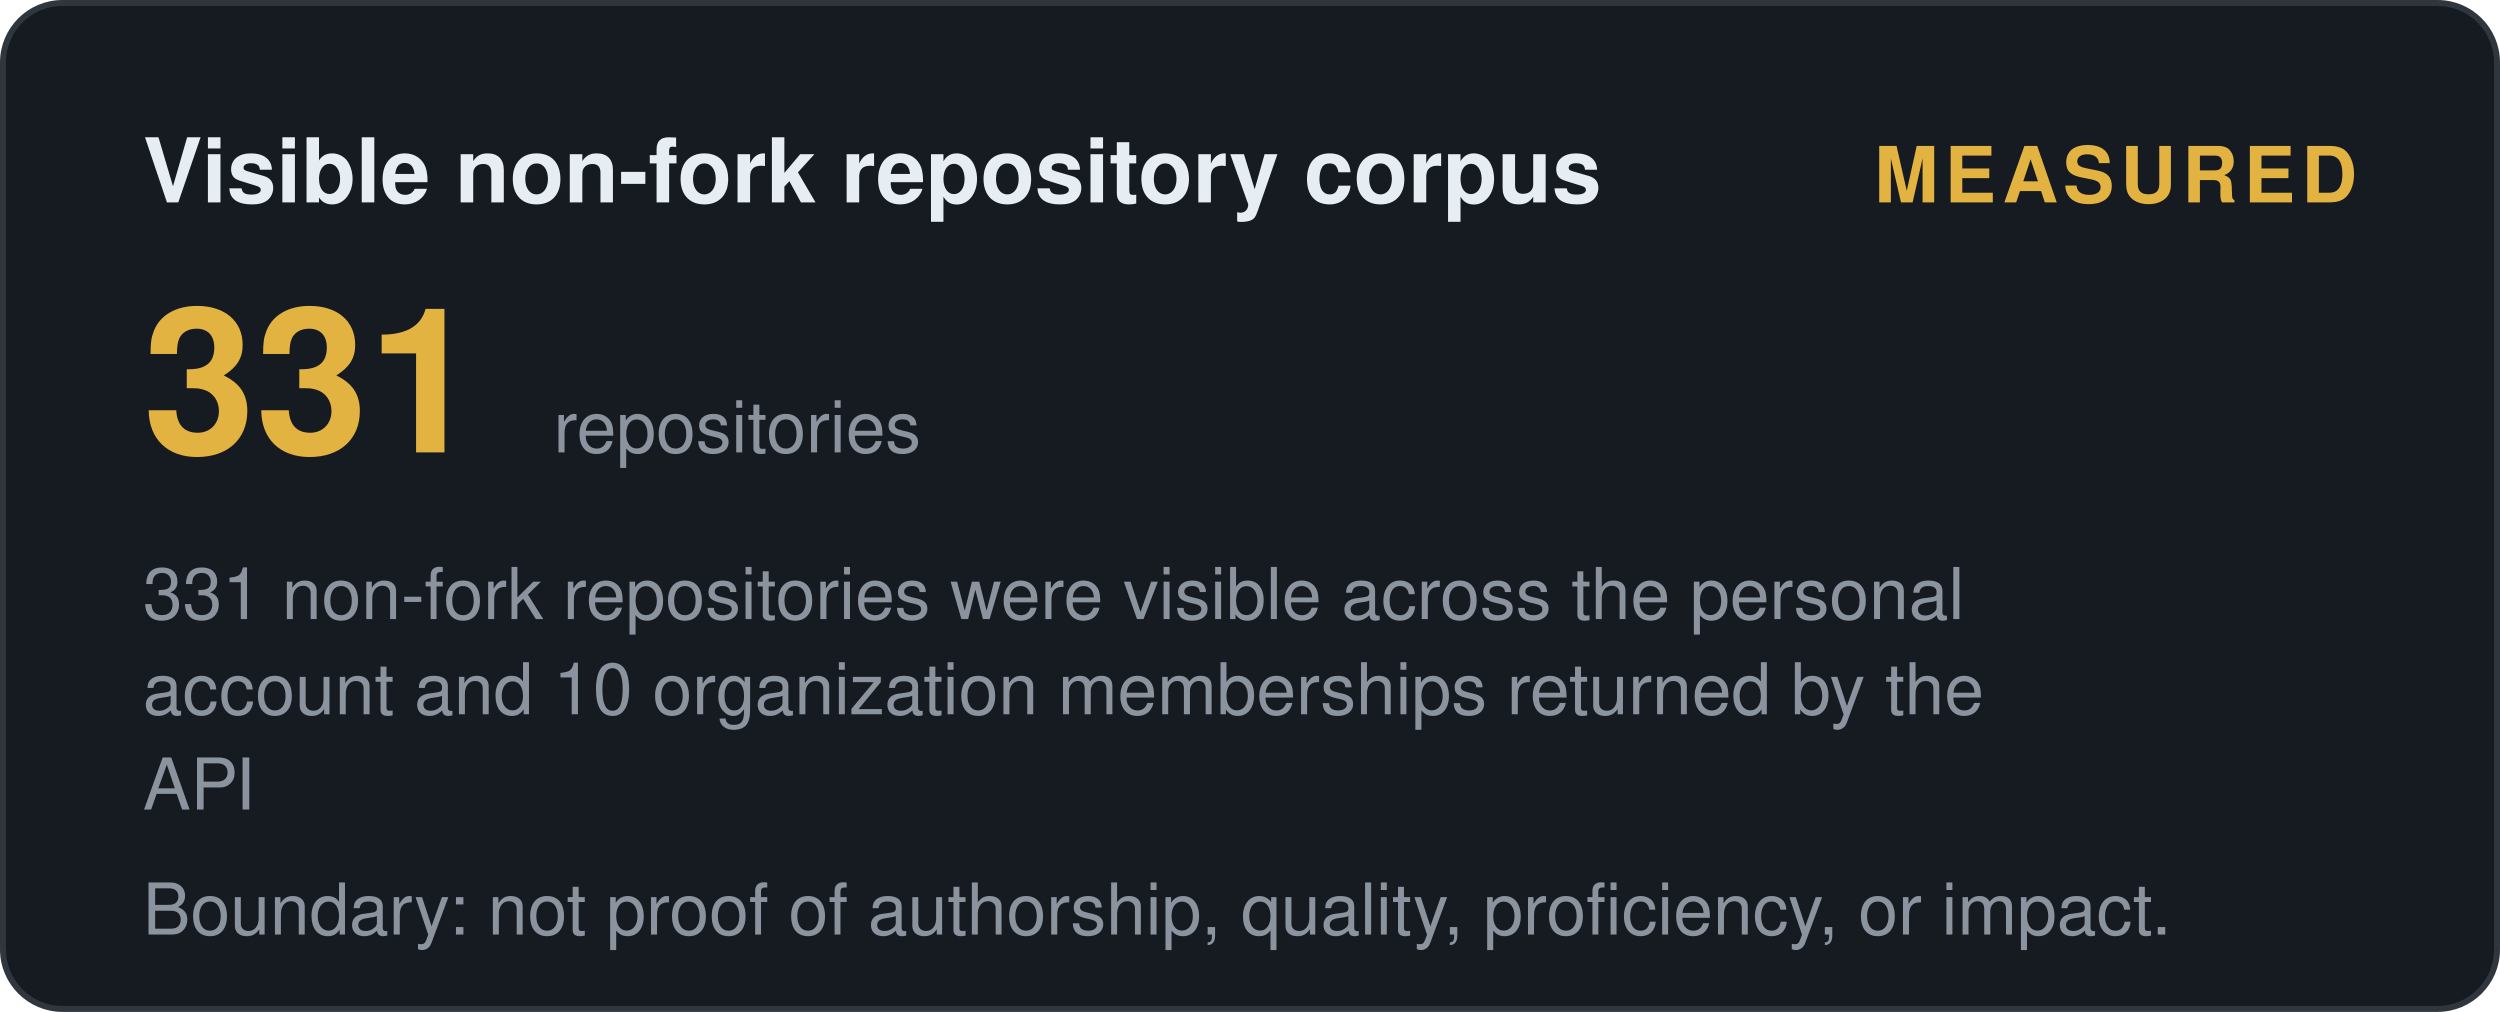
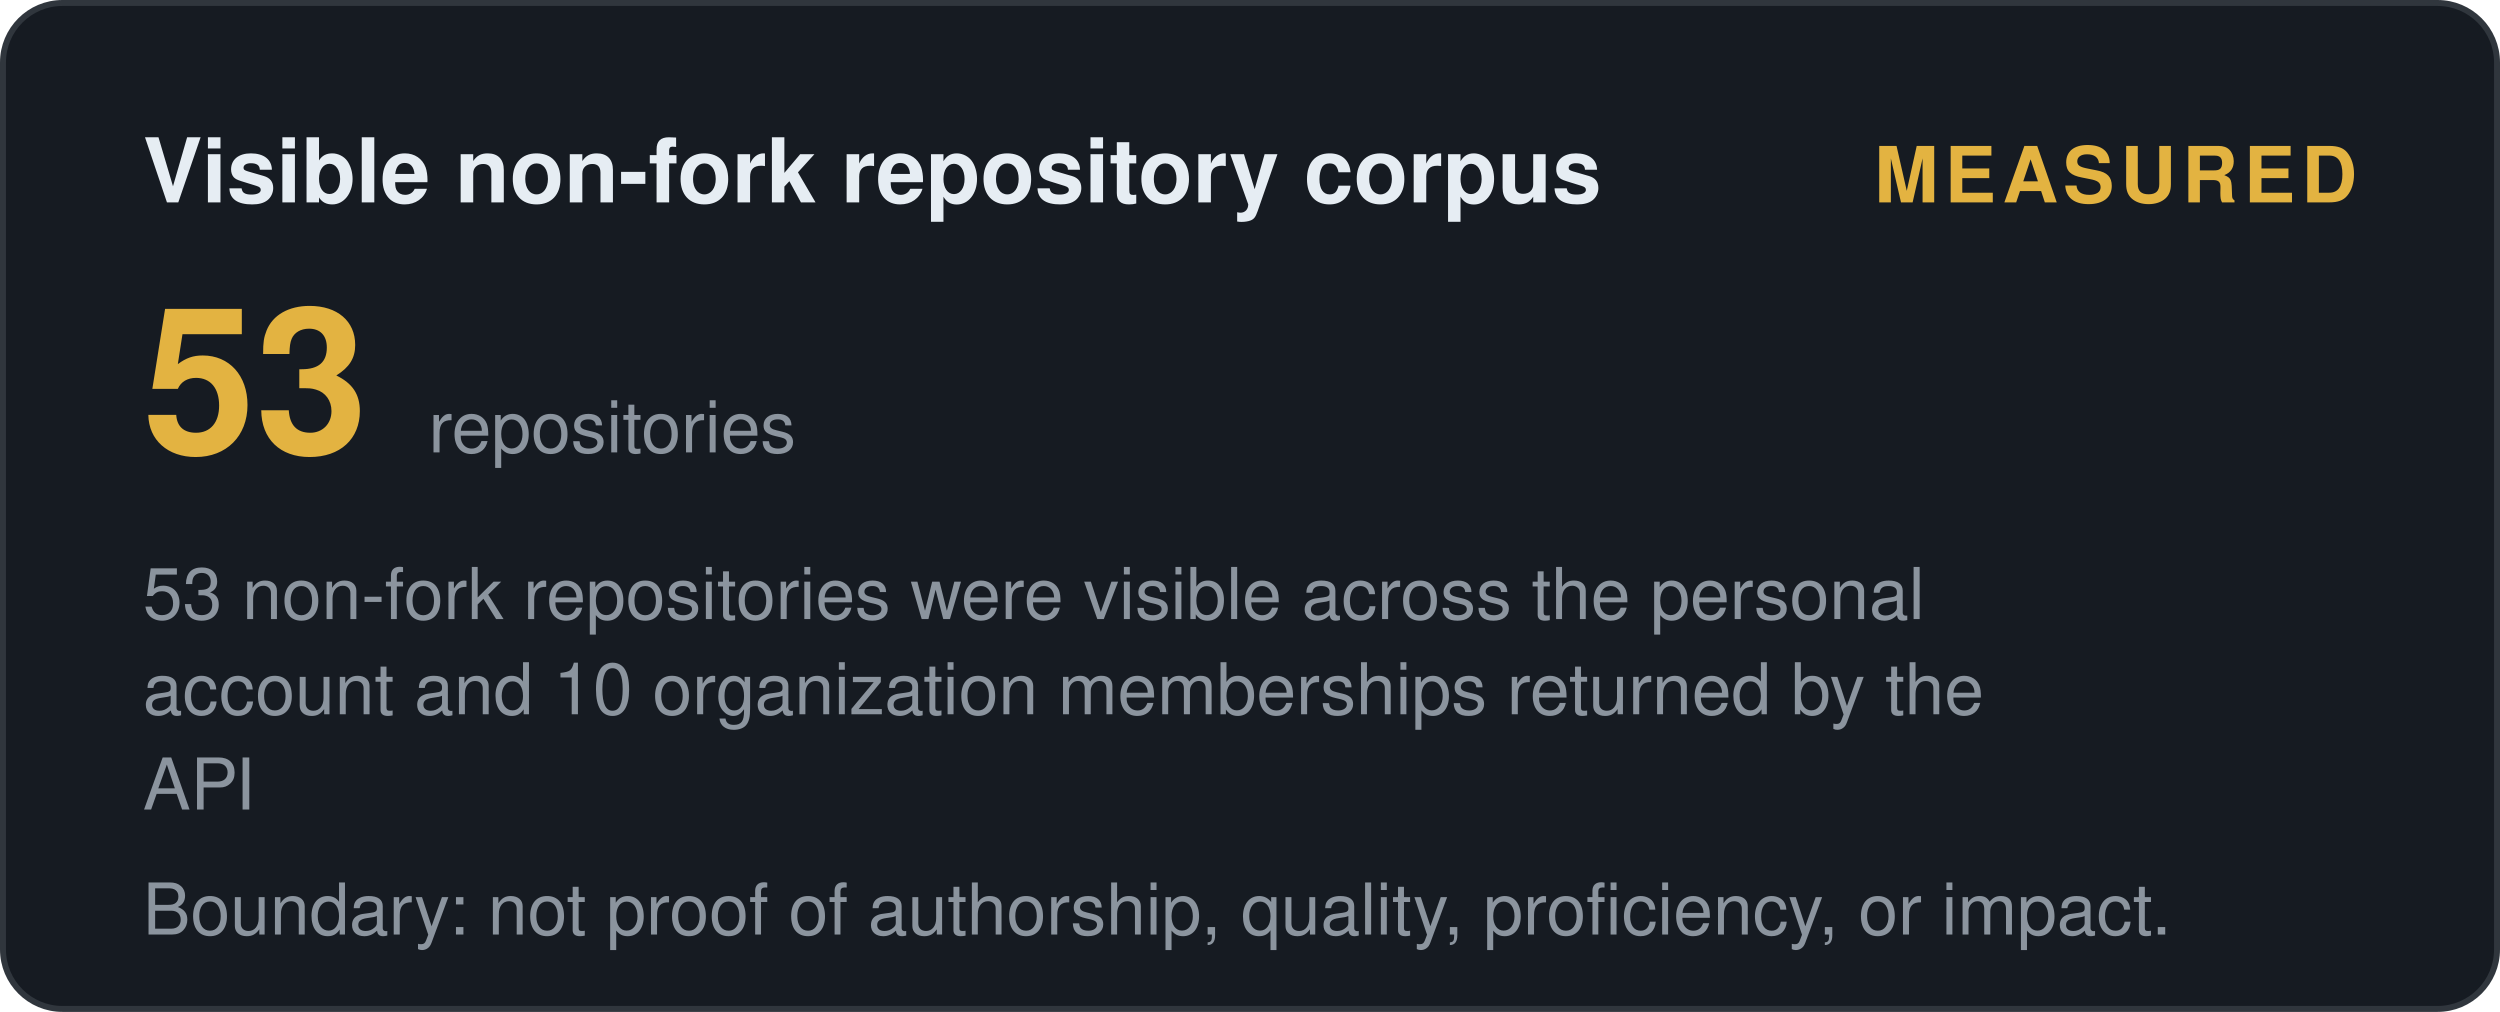
<svg xmlns="http://www.w3.org/2000/svg" width="420" height="170" viewBox="0 0 420 170" role="img" aria-label="Visible non-fork repository corpus: measured">
  <style>
    .t { font: 600 15px 'Segoe UI', Helvetica, Arial, sans-serif; fill: #e6edf3; }
    .big { font: 700 34px 'Segoe UI', Helvetica, Arial, sans-serif; fill: #e3b341; }
    .status, .tier { font: 700 13px 'Segoe UI', Helvetica, Arial, sans-serif; letter-spacing: 1px; }
    .ev { font: 400 12px 'Segoe UI', Helvetica, Arial, sans-serif; fill: #8b949e; }
    .fade { opacity: 1; }
  </style>
  <defs>
    <linearGradient id="shL" x1="0%" y1="0%" x2="100%" y2="0%">
      <stop offset="0%" stop-color="#9e7b2a" />
      <stop offset="50%" stop-color="#e3b341">
        <animate attributeName="offset" values="0.2;0.8;0.2" dur="6s" repeatCount="indefinite" />
      </stop>
      <stop offset="100%" stop-color="#9e7b2a" />
    </linearGradient>
  </defs>
  <rect width="419" height="169" x="0.5" y="0.5" rx="10" fill="#161b22" stroke="#30363d" />
  <text class="t fade" x="24" y="34">Visible non-fork repository corpus</text>
  <text class="status fade d1" x="396" y="34" text-anchor="end" fill="#e3b341">MEASURED</text>
-   <text class="big fade d1" x="24" y="76">331</text>
-   <text class="ev fade d2" x="93" y="76">repositories</text>
-   <text class="ev fade d2" x="24" y="104">331 non-fork repositories were visible across the personal</text>
+   <text class="big fade d1" x="24" y="76">53</text>
+   <text class="ev fade d2" x="72" y="76">repositories</text>
+   <text class="ev fade d2" x="24" y="104">53 non-fork repositories were visible across the personal</text>
  <text class="ev fade d3" x="24" y="120">account and 10 organization memberships returned by the</text>
  <text class="ev fade d4" x="24" y="136">API</text>
  <text class="ev fade d4" x="24" y="157">Boundary: not proof of authorship, quality, proficiency, or impact.</text>
</svg>
